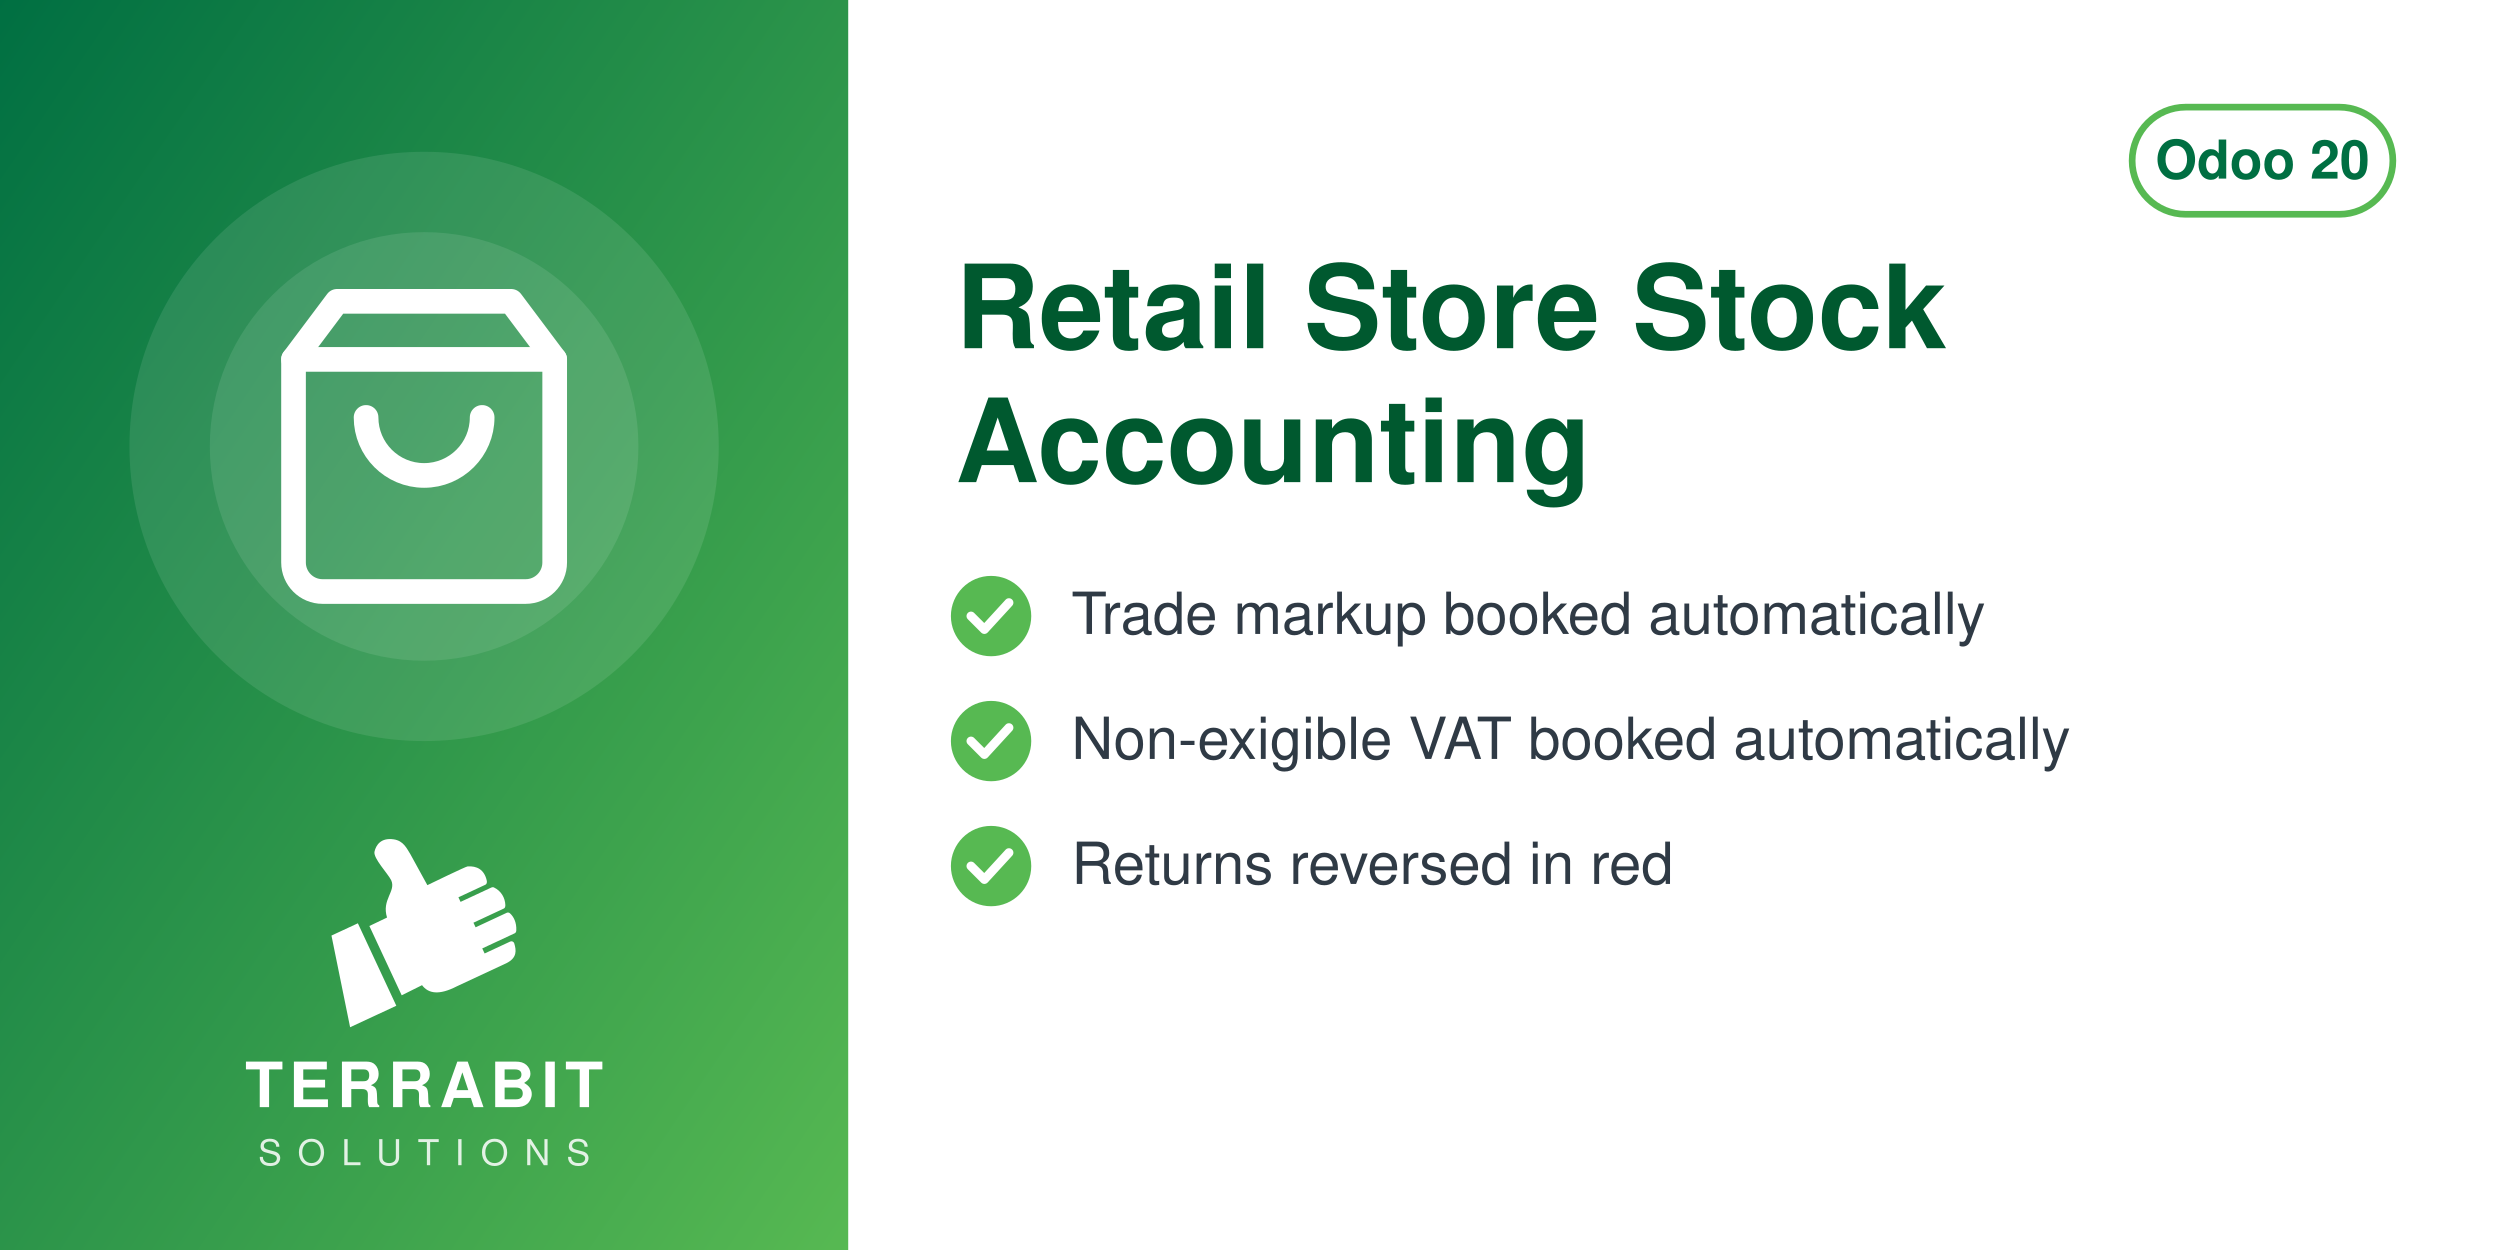
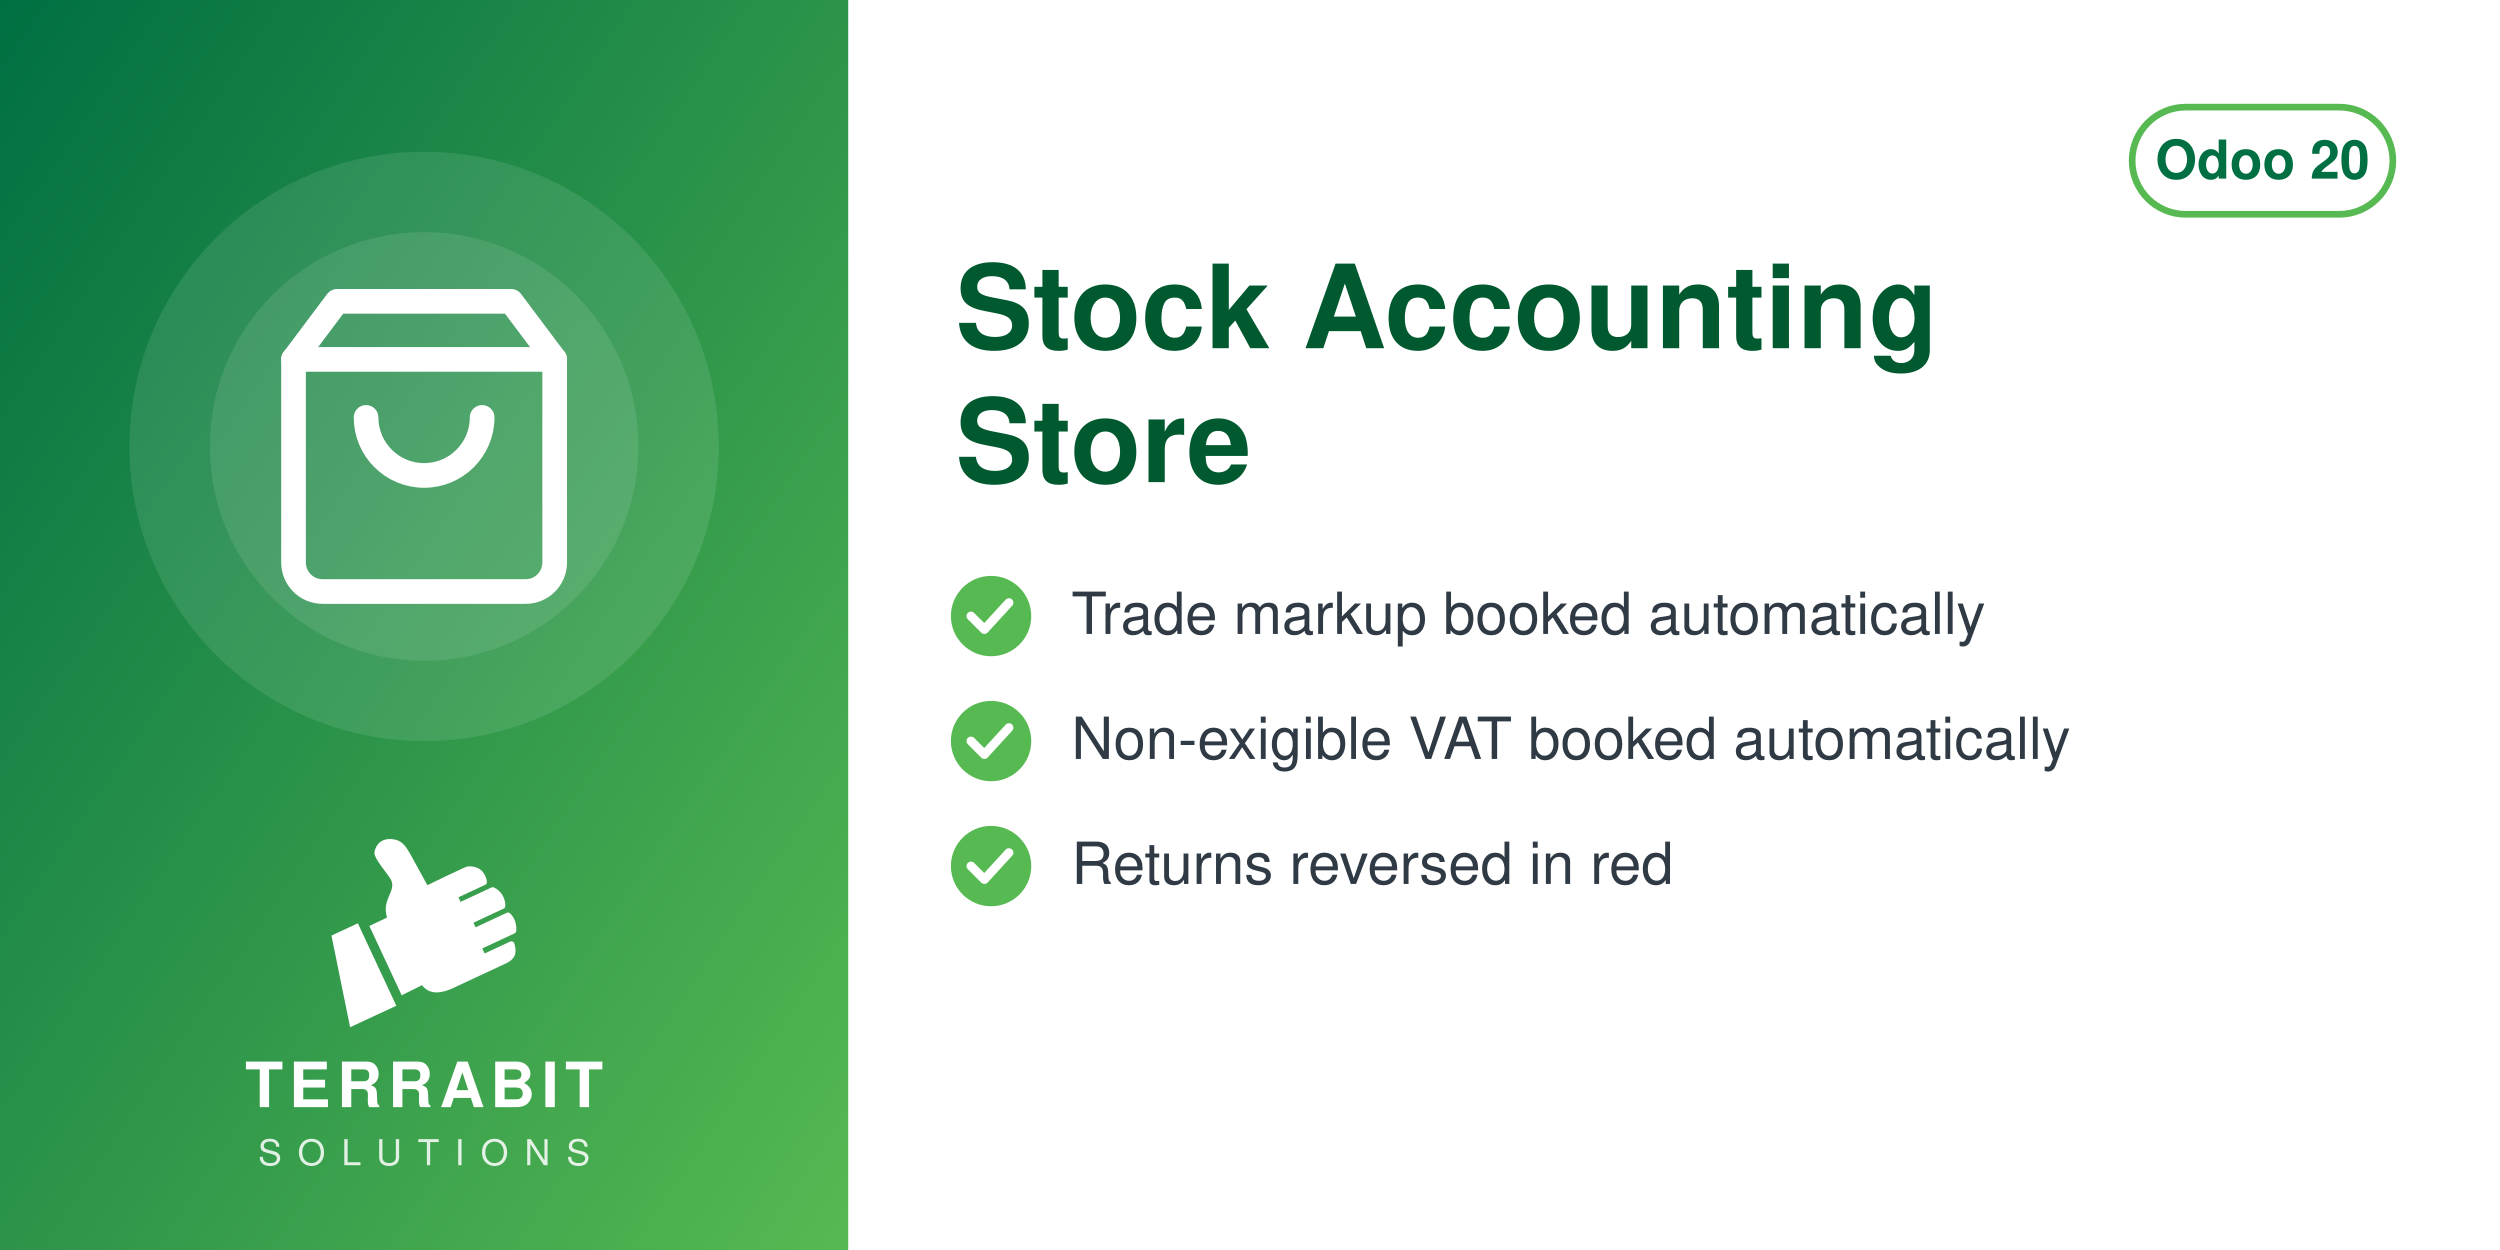
<svg xmlns="http://www.w3.org/2000/svg" width="560" height="280" viewBox="0 0 560 280">
  <defs>
    <linearGradient id="g" x1="0" y1="0" x2="1" y2="1">
      <stop offset="0" stop-color="#006F42" />
      <stop offset="1" stop-color="#57B952" />
    </linearGradient>
  </defs>
  <rect width="560" height="280" fill="#FFFFFF" />
  <rect width="190" height="280" fill="url(#g)" />
  <circle cx="95.0" cy="100" r="66" fill="white" opacity="0.10" />
  <circle cx="95.0" cy="100" r="48" fill="white" opacity="0.10" />
  <svg x="56.0" y="61.0" width="78" height="78" viewBox="0 0 24 24">
    <g fill="none" stroke="white" stroke-width="1.7" stroke-linecap="round" stroke-linejoin="round">
      <path d="M6 2 3 6v14a2 2 0 0 0 2 2h14a2 2 0 0 0 2-2V6l-3-4z" />
      <path d="M3 6h18M16 10a4 4 0 0 1-8 0" />
    </g>
  </svg>
  <svg x="72.0" y="186" width="46" height="46" viewBox="4045 2535 3400 3400" preserveAspectRatio="xMidYMid meet">
    <path fill="#FFFFFF" d="M4648.32 4073.59l636.59 1365.17 -765.09 355.96 -308.63 -1517.87 437.13 -203.26zm725.61 1192.32l336.75 -167.88c105.65,140.85 282.69,170.72 576.82,18.8l819.92 -382.33c181.4,-90.13 164.26,-214.57 130.07,-328.43 -4.28,-14.25 -13.68,-24.81 -27.34,-30.7 -13.67,-5.89 -27.61,-5.11 -41.09,1.18l-422.32 196.93 -39.04 -83.72 538.07 -250.91c16.64,-7.76 24.7,-27.69 25.58,-46.04 6.48,-134.33 -44.36,-230.89 -105.84,-285.23 -15.2,-13.44 -35.71,-15.59 -54.12,-7l-513.92 239.64 -35.6 -76.34 506.31 -236.1c17.69,-8.25 22.52,-36.93 21.83,-56.45 -4.1,-117.31 -67.62,-232.74 -187.72,-290.66 -13.94,-6.72 -28.64,-6.36 -42.69,0.19l-511.21 238.38 -35.37 -75.86 448.98 -209.36c20.44,-9.53 25.81,-42.28 21.02,-64.32 -41.02,-189.07 -167.92,-247.8 -318.14,-237.87 -29.39,1.94 -589.86,273.16 -665.95,310.54l-281.84 -513.57c-59.06,-93.13 -112.7,-221.7 -276.47,-245.13 -211.24,-30.22 -291.56,94.38 -316.89,203.13 -25.32,108.75 223.84,365.99 276.05,473.69 85.52,184.27 -161.86,318.11 -68.41,617.99l-292.54 139.94 535.09 1147.51z" />
  </svg>
  <text x="95.0" y="248" text-anchor="middle" font-family="Helvetica,Arial,sans-serif" font-size="14" font-weight="800" letter-spacing="1.4" fill="white">TERRABIT</text>
  <text x="95.0" y="261" text-anchor="middle" font-family="Helvetica,Arial,sans-serif" font-size="8" font-weight="500" letter-spacing="3.6" fill="white" opacity="0.85">SOLUTIONS</text>
  <g>
    <rect x="477.6" y="24" width="58.4" height="24" rx="12" fill="none" stroke="#57B952" stroke-width="1.5" />
    <text x="506.8" y="40" text-anchor="middle" font-family="Helvetica,Arial,sans-serif" font-size="12" font-weight="700" fill="#006F42">Odoo 20</text>
  </g>
-   <text x="214" y="78" font-family="Helvetica,Arial,sans-serif" font-size="26" font-weight="700" fill="#00592F">Retail Store Stock</text>
-   <text x="214" y="108" font-family="Helvetica,Arial,sans-serif" font-size="26" font-weight="700" fill="#00592F">Accounting</text>
+   <text x="214" y="78" font-family="Helvetica,Arial,sans-serif" font-size="26" font-weight="700" fill="#00592F">Stock Accounting</text>
+   <text x="214" y="108" font-family="Helvetica,Arial,sans-serif" font-size="26" font-weight="700" fill="#00592F">Store</text>
  <circle cx="222" cy="138" r="9" fill="#57B952" />
  <path d="M217.5 138 l3 3 l5.5 -6" fill="none" stroke="white" stroke-width="2" stroke-linecap="round" stroke-linejoin="round" />
  <text x="240" y="142" font-family="Helvetica,Arial,sans-serif" font-size="13" fill="#2F3A45">Trade markup booked automatically</text>
  <circle cx="222" cy="166" r="9" fill="#57B952" />
  <path d="M217.5 166 l3 3 l5.5 -6" fill="none" stroke="white" stroke-width="2" stroke-linecap="round" stroke-linejoin="round" />
  <text x="240" y="170" font-family="Helvetica,Arial,sans-serif" font-size="13" fill="#2F3A45">Non-exigible VAT booked automatically</text>
  <circle cx="222" cy="194" r="9" fill="#57B952" />
  <path d="M217.5 194 l3 3 l5.5 -6" fill="none" stroke="white" stroke-width="2" stroke-linecap="round" stroke-linejoin="round" />
  <text x="240" y="198" font-family="Helvetica,Arial,sans-serif" font-size="13" fill="#2F3A45">Returns reversed in red</text>
</svg>
